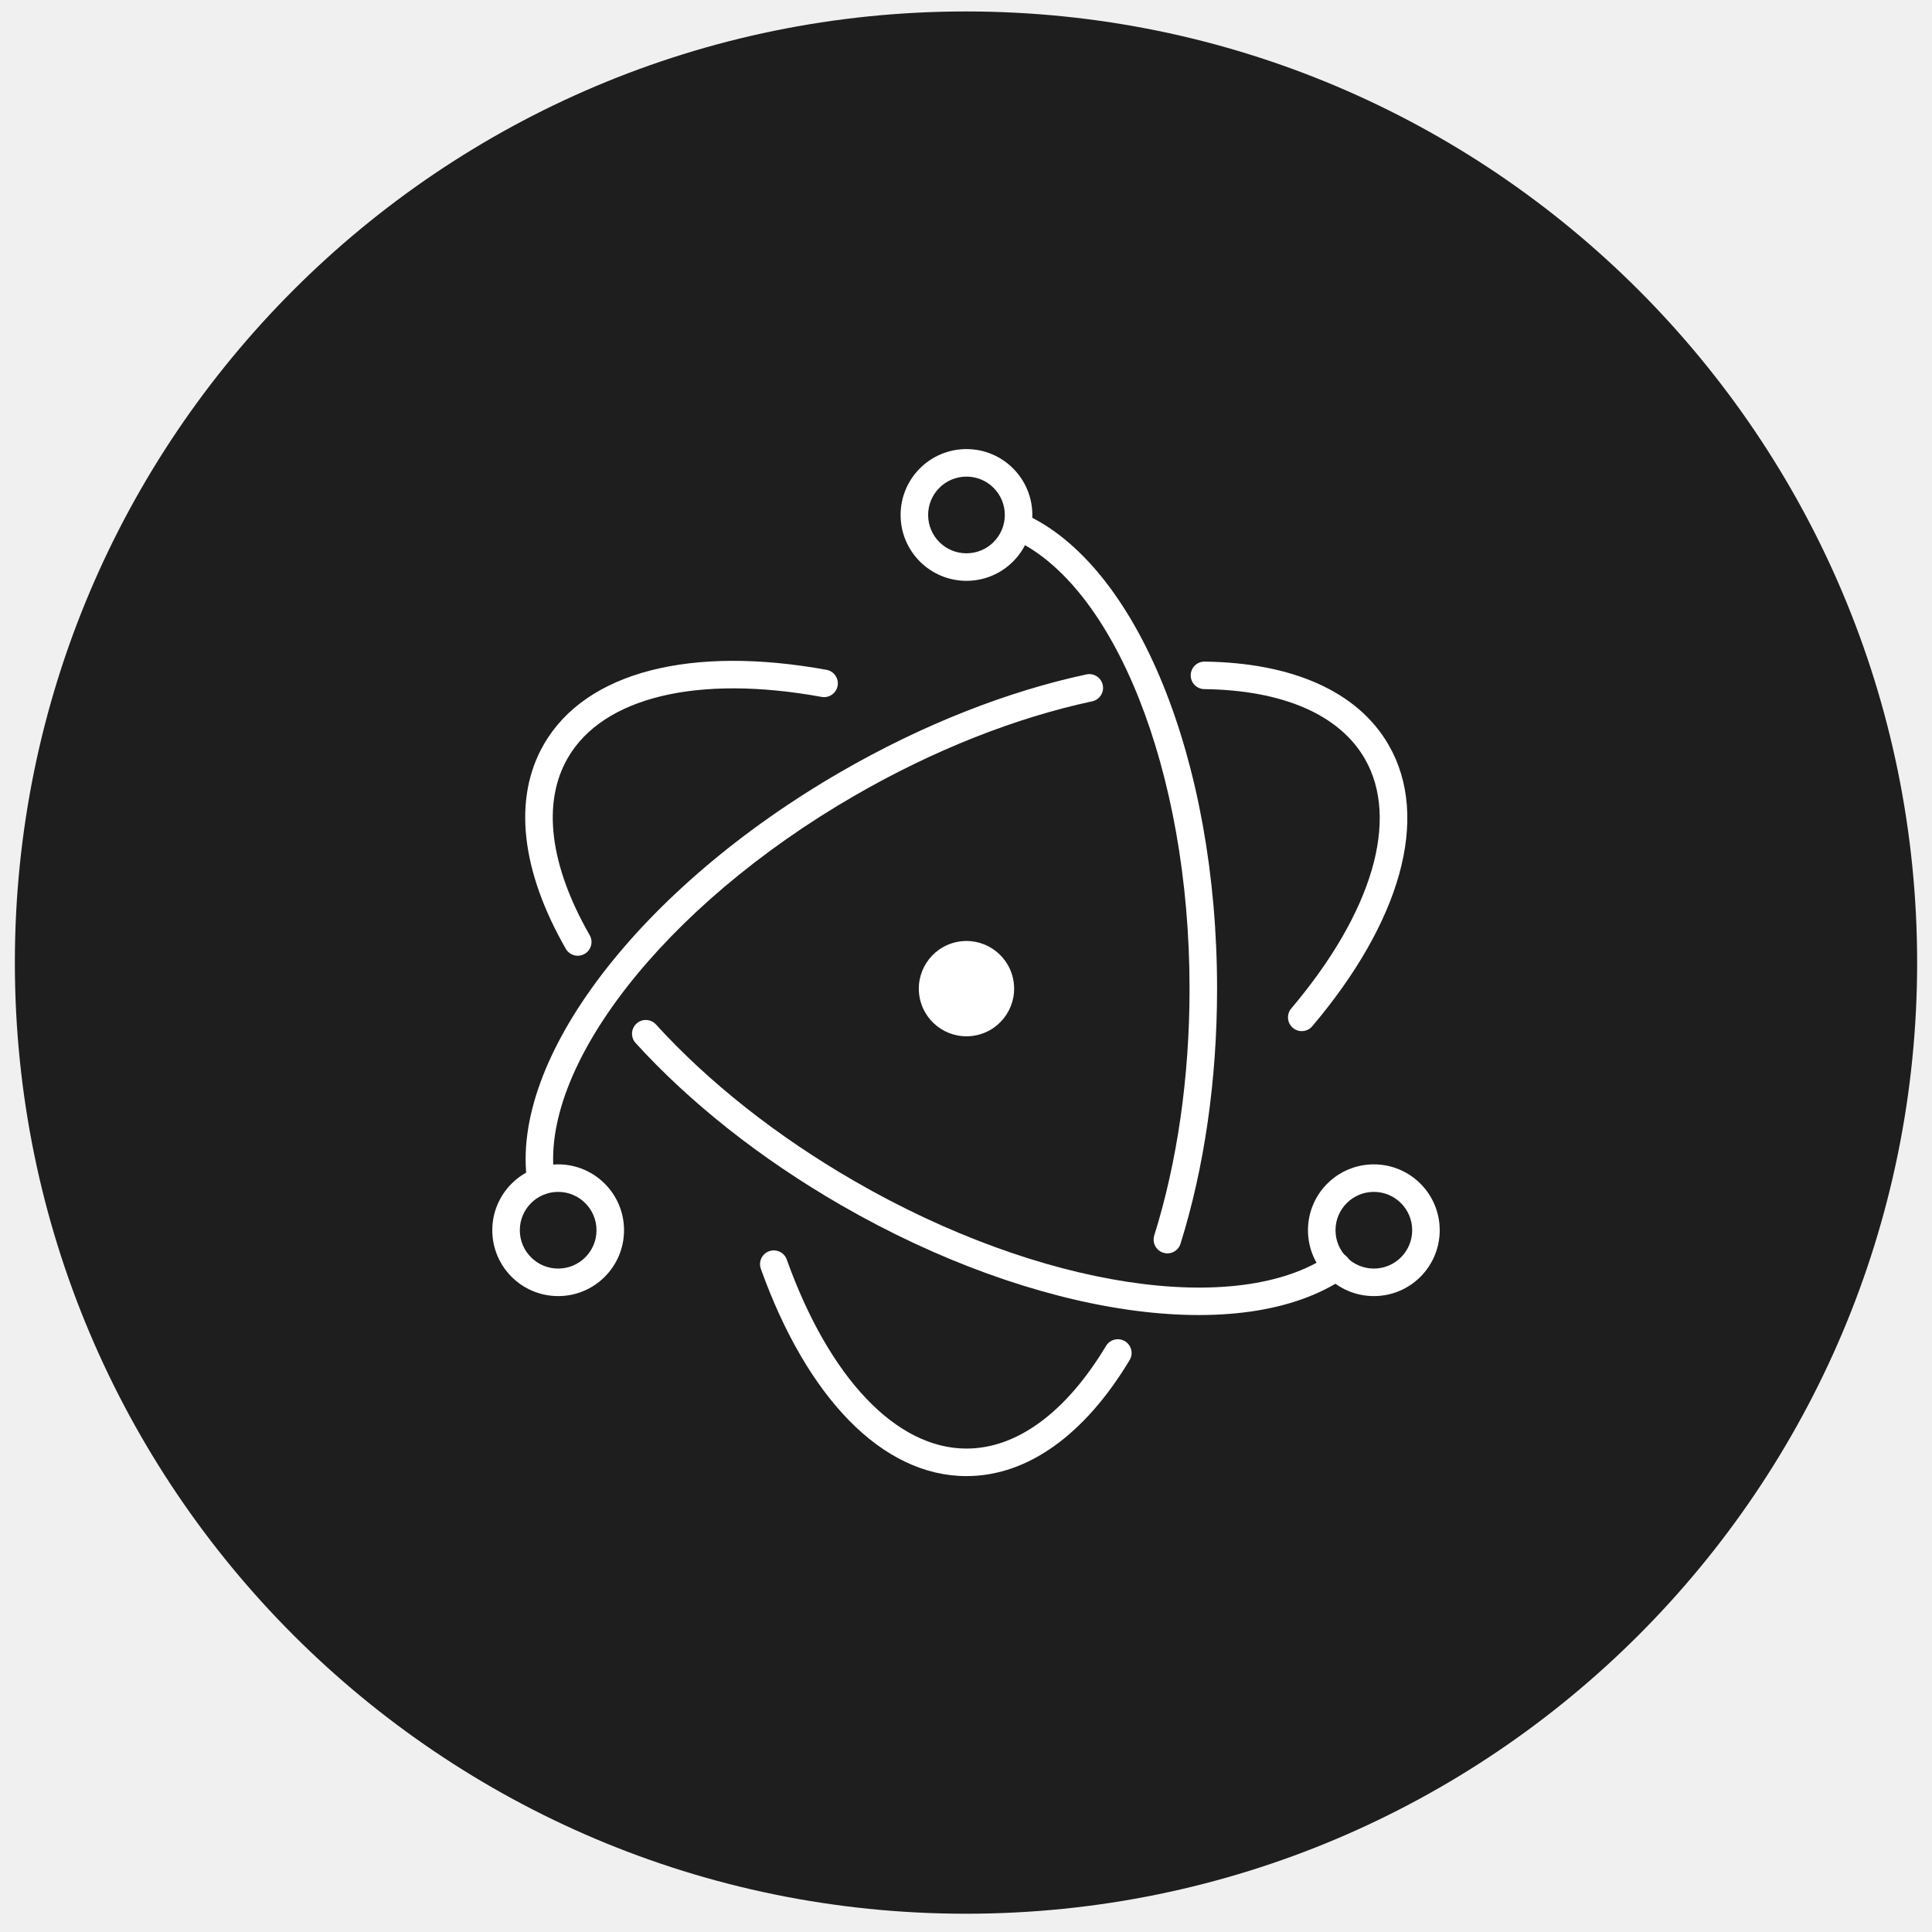
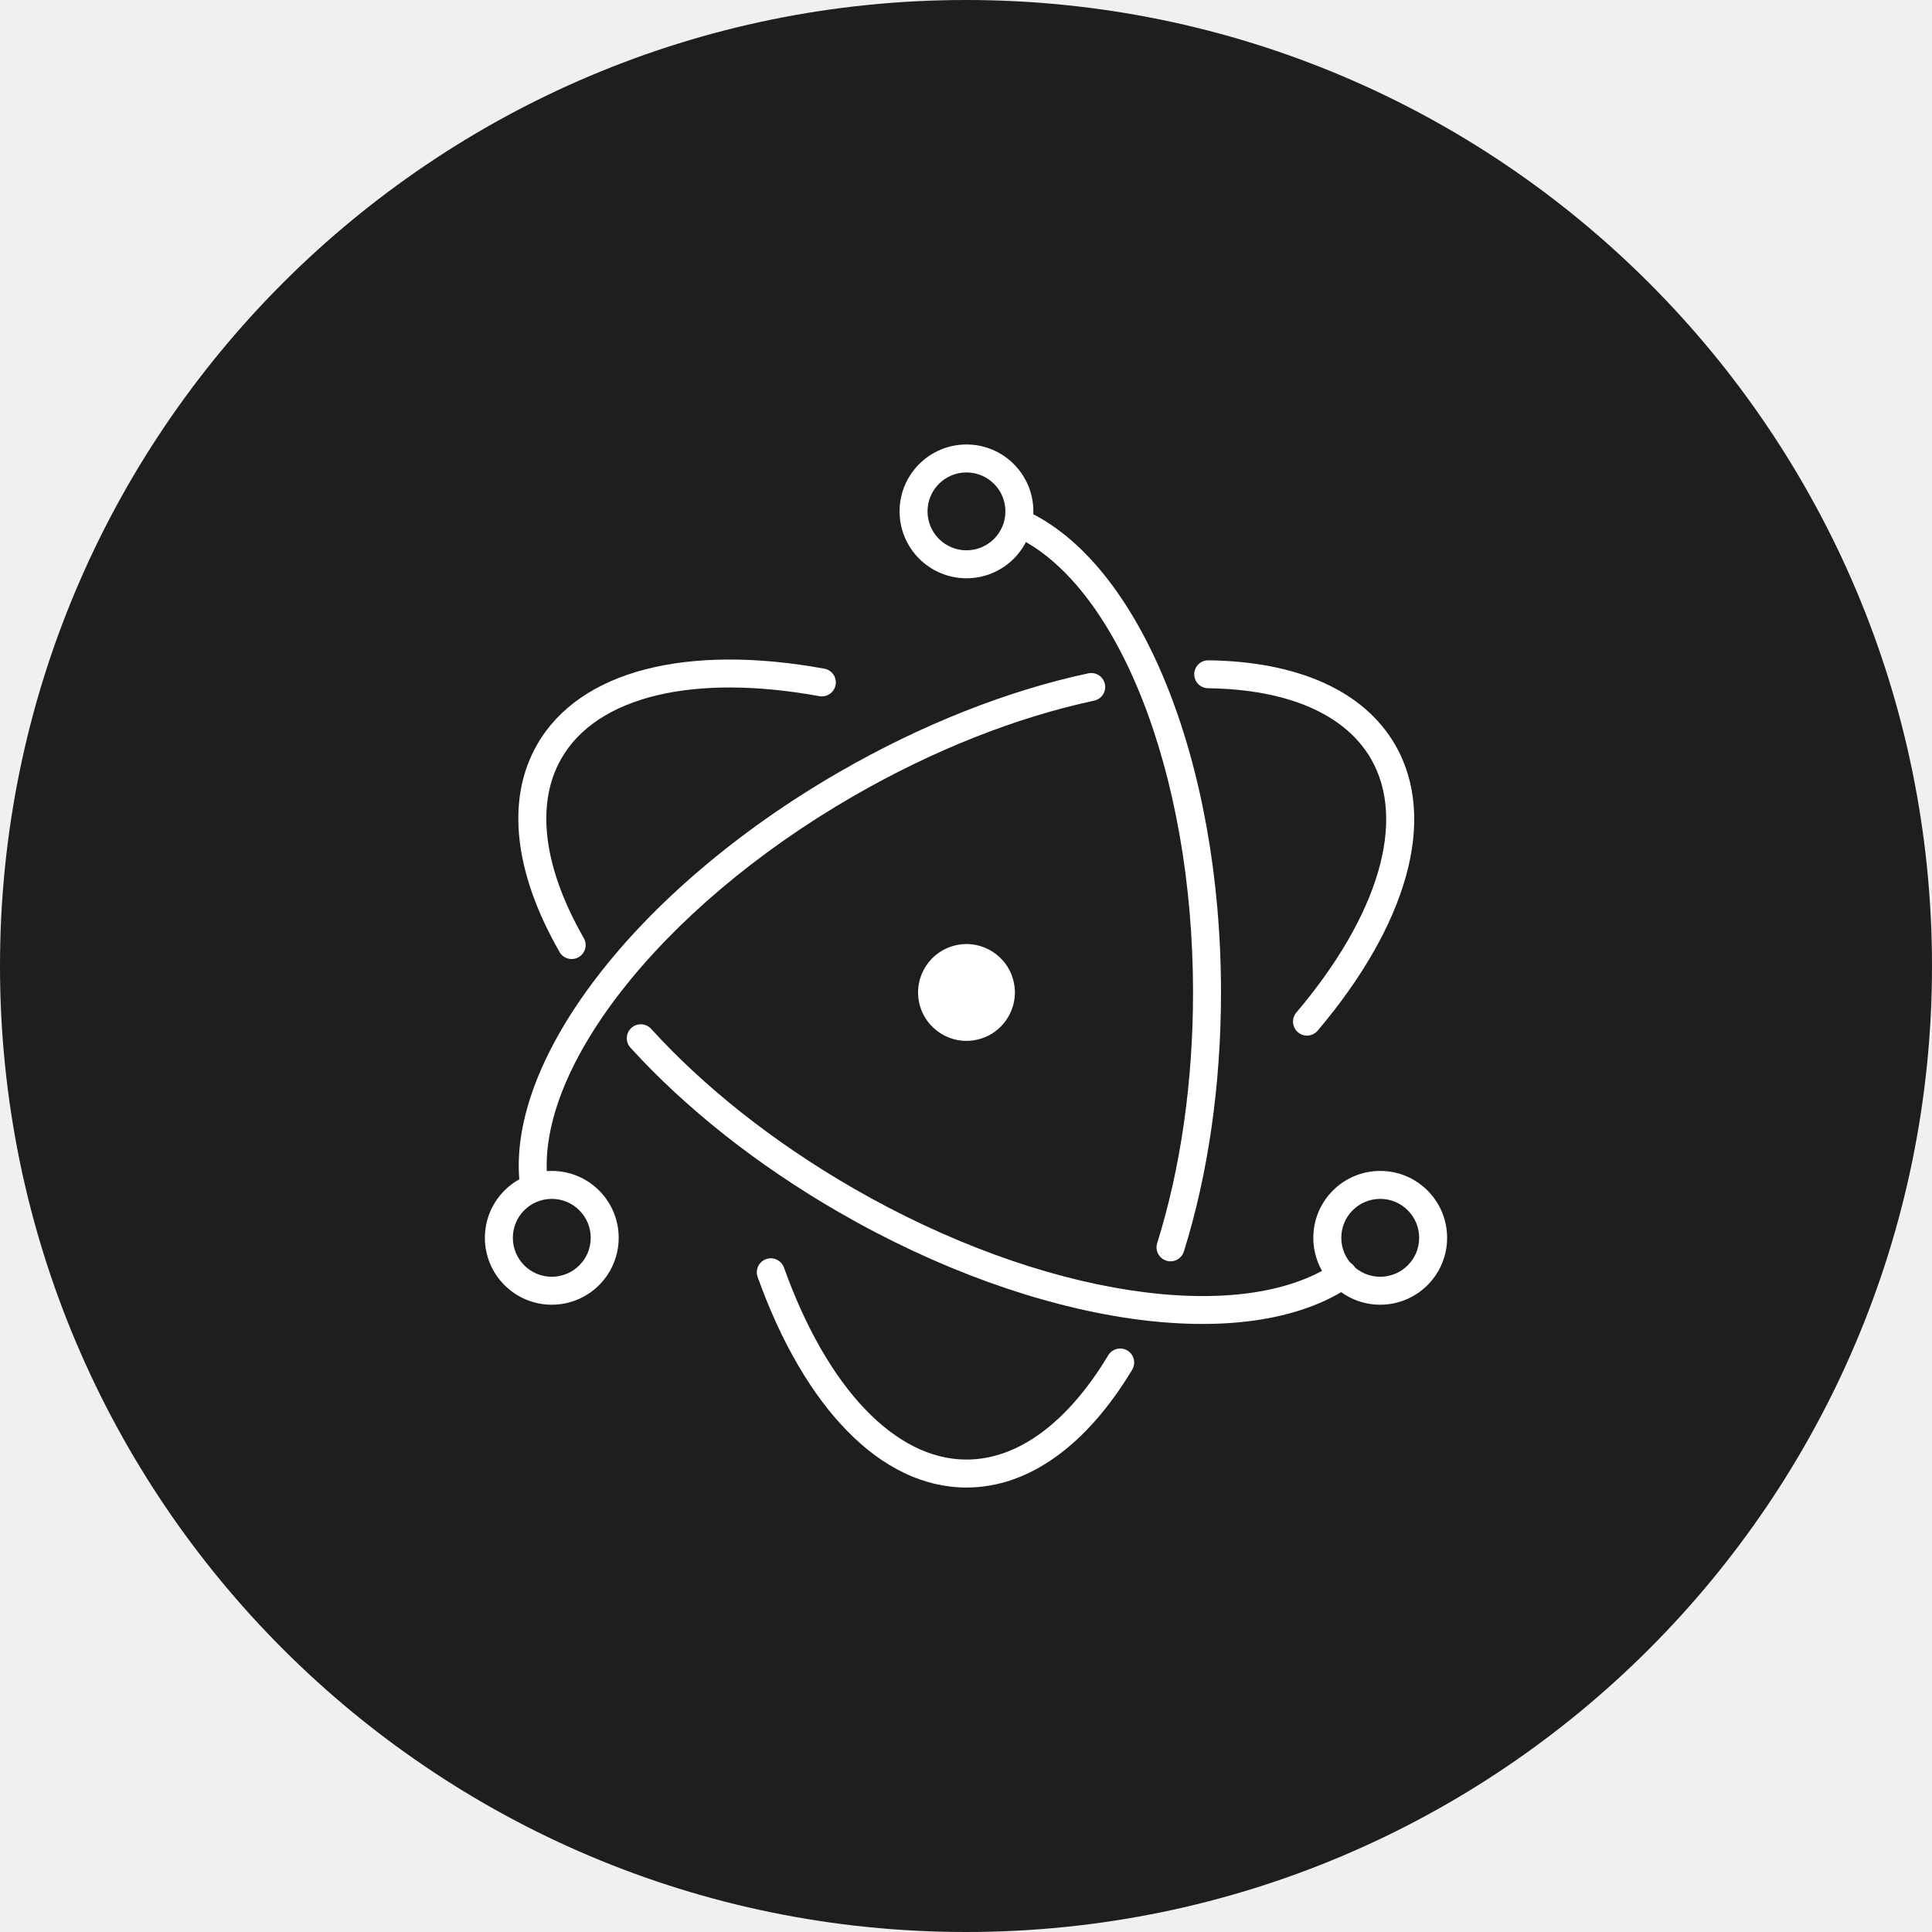
- <svg xmlns="http://www.w3.org/2000/svg" version="1.1" id="Layer_1" x="0px" y="0px" width="520px" height="520px" viewBox="0 0 520 520" enable-background="new 0 0 520 520" xml:space="preserve">
-   <g>
-     <circle fill="#1E1E1E" cx="260" cy="259.083" r="256" />
-   </g>
-   <g transform="translate(0.699997, 0.400002)">
-     <path fill="#FFFFFF" d="M221.763,179.886c-36.122-6.58-64.681,0.309-76.063,20.021c-8.494,14.713-6.066,34.219,5.888,55.07   c1.018,1.775,3.282,2.389,5.054,1.369c1.776-1.016,2.392-3.279,1.371-5.055c-10.768-18.781-12.862-35.617-5.898-47.68   c9.458-16.379,34.931-22.52,68.322-16.438c2.015,0.365,3.942-0.969,4.308-2.98C225.113,182.181,223.778,180.251,221.763,179.886   L221.763,179.886z M170.373,280.322c14.606,16.051,33.579,31.105,55.222,43.6c52.399,30.252,108.18,38.338,135.672,19.594   c1.689-1.152,2.125-3.457,0.973-5.146c-1.15-1.691-3.455-2.127-5.148-0.977c-24.604,16.777-77.594,9.098-127.792-19.887   c-20.995-12.119-39.367-26.699-53.445-42.17c-1.379-1.512-3.722-1.623-5.234-0.246   C169.107,276.468,168.995,278.808,170.373,280.322L170.373,280.322z" />
-     <path fill="#FFFFFF" d="M352.497,275.816c23.65-27.941,31.908-56.043,20.551-75.721c-8.359-14.475-26.031-22.119-49.514-22.424   c-2.043-0.027-3.723,1.609-3.75,3.654s1.607,3.727,3.656,3.752c21.117,0.275,36.342,6.859,43.189,18.723   c9.438,16.342,2.074,41.404-19.789,67.23c-1.32,1.559-1.125,3.896,0.434,5.219C348.837,277.572,351.175,277.376,352.497,275.816   L352.497,275.816z M291.71,181.12c-21.385,4.58-44.144,13.539-66.007,26.162c-54.093,31.229-89.378,77.277-84.478,110.67   c0.297,2.023,2.178,3.422,4.204,3.125c2.023-0.295,3.424-2.178,3.125-4.201c-4.35-29.648,29.097-73.299,80.853-103.18   c21.208-12.244,43.247-20.918,63.854-25.334c2-0.428,3.277-2.398,2.848-4.396C295.681,181.966,293.71,180.691,291.71,181.12   L291.71,181.12z" />
-     <path fill="#FFFFFF" d="M204.082,341.099c12.364,34.533,32.596,55.795,55.344,55.795c16.593,0,31.945-11.312,43.914-31.223   c1.057-1.752,0.488-4.027-1.266-5.086c-1.754-1.053-4.029-0.486-5.082,1.27c-10.76,17.895-23.973,27.629-37.566,27.629   c-18.896,0-36.938-18.963-48.369-50.881c-0.691-1.926-2.811-2.928-4.738-2.238C204.393,337.054,203.391,339.173,204.082,341.099   L204.082,341.099z M317.038,334.347c6.402-20.459,9.838-44.059,9.838-68.652c0-61.365-21.475-114.266-52.066-127.848   c-1.869-0.832-4.059,0.012-4.891,1.883c-0.828,1.867,0.016,4.057,1.881,4.889c27.285,12.113,47.668,62.316,47.668,121.076   c0,23.859-3.328,46.713-9.502,66.439c-0.607,1.951,0.479,4.029,2.432,4.641C314.349,337.386,316.427,336.298,317.038,334.347   L317.038,334.347z" />
-     <path fill="#FFFFFF" d="M386.8,330.716c0-9.789-7.936-17.727-17.729-17.727c-9.791,0-17.729,7.938-17.729,17.727   c0,9.791,7.938,17.729,17.729,17.729C378.864,348.445,386.8,340.507,386.8,330.716L386.8,330.716z M379.392,330.716   c0,5.699-4.619,10.32-10.32,10.32c-5.699,0-10.318-4.621-10.318-10.32c0-5.697,4.619-10.318,10.318-10.318   C374.773,320.398,379.392,325.019,379.392,330.716L379.392,330.716z" />
-     <path fill="#FFFFFF" d="M149.53,348.445c9.789,0,17.729-7.938,17.729-17.729c0-9.789-7.939-17.727-17.729-17.727   c-9.791,0-17.729,7.938-17.729,17.727C131.8,340.507,139.739,348.445,149.53,348.445L149.53,348.445z M149.53,341.036   c-5.7,0-10.32-4.621-10.32-10.32c0-5.697,4.62-10.318,10.32-10.318c5.697,0,10.32,4.621,10.32,10.318   C159.85,336.415,155.227,341.036,149.53,341.036L149.53,341.036z" />
-     <path fill="#FFFFFF" d="M259.425,155.931c9.792,0,17.728-7.939,17.728-17.73c0-9.789-7.936-17.729-17.728-17.729   c-9.787,0-17.728,7.939-17.728,17.729C241.698,147.992,249.638,155.931,259.425,155.931L259.425,155.931z M259.425,148.523   c-5.696,0-10.319-4.621-10.319-10.322c0-5.699,4.623-10.32,10.319-10.32c5.701,0,10.32,4.621,10.32,10.32   C269.745,143.902,265.126,148.523,259.425,148.523L259.425,148.523z" />
-     <path fill="#FFFFFF" d="M262.134,278.232c-6.921,1.498-13.744-2.904-15.245-9.828c-1.49-6.926,2.904-13.746,9.831-15.246   c6.923-1.496,13.744,2.904,15.244,9.83C273.46,269.911,269.058,276.736,262.134,278.232z" />
+ <svg xmlns="http://www.w3.org/2000/svg" width="512" height="512">
+   <circle fill="#1E1E1E" cx="256" cy="256" r="256" />
+   <g fill="#FFF">
+     <path d="M218.463 177.204c-36.122-6.58-64.681.309-76.063 20.021-8.494 14.713-6.066 34.219 5.888 55.07a3.7 3.7 0 0 0 5.054 1.369 3.698 3.698 0 0 0 1.371-5.055c-10.768-18.781-12.862-35.617-5.898-47.68 9.458-16.379 34.931-22.52 68.322-16.438a3.705 3.705 0 0 0 4.308-2.98 3.702 3.702 0 0 0-2.982-4.307zm-51.391 100.434c14.606 16.051 33.579 31.105 55.222 43.6 52.399 30.252 108.181 38.338 135.673 19.594a3.704 3.704 0 0 0-4.175-6.123c-24.604 16.777-77.594 9.098-127.793-19.887-20.995-12.119-39.367-26.699-53.445-42.17a3.707 3.707 0 0 0-5.234-.246 3.703 3.703 0 0 0-.248 5.232z" />
+     <path d="M349.197 273.132c23.65-27.94 31.908-56.042 20.551-75.72-8.359-14.475-26.031-22.119-49.514-22.424a3.703 3.703 0 1 0-.094 7.406c21.117.275 36.342 6.859 43.189 18.723 9.438 16.342 2.074 41.404-19.789 67.229a3.706 3.706 0 0 0 .434 5.219 3.706 3.706 0 0 0 5.223-.433zm-60.787-94.694c-21.385 4.58-44.145 13.539-66.008 26.162-54.093 31.229-89.378 77.276-84.478 110.669a3.704 3.704 0 0 0 7.329-1.076c-4.35-29.648 29.097-73.298 80.853-103.179 21.208-12.244 43.247-20.918 63.854-25.334a3.703 3.703 0 1 0-1.55-7.242z" />
+     <path d="M200.781 338.416c12.364 34.533 32.596 55.795 55.344 55.795 16.594 0 31.945-11.312 43.914-31.223a3.706 3.706 0 0 0-1.266-5.086 3.702 3.702 0 0 0-5.082 1.27c-10.76 17.895-23.973 27.629-37.566 27.629-18.896 0-36.938-18.963-48.369-50.881a3.706 3.706 0 0 0-4.738-2.238 3.701 3.701 0 0 0-2.237 4.734zm112.957-6.752c6.402-20.459 9.838-44.059 9.838-68.652 0-61.364-21.475-114.265-52.066-127.847a3.705 3.705 0 0 0-3.01 6.772c27.285 12.113 47.668 62.316 47.668 121.075 0 23.859-3.328 46.713-9.502 66.439a3.704 3.704 0 1 0 7.072 2.213zM383.5 328.033c0-9.789-7.936-17.727-17.729-17.727-9.791 0-17.729 7.938-17.729 17.727 0 9.791 7.938 17.729 17.729 17.729 9.793-.001 17.729-7.938 17.729-17.729zm-7.408 0c0 5.699-4.619 10.32-10.32 10.32-5.699 0-10.318-4.621-10.318-10.32 0-5.697 4.619-10.318 10.318-10.318 5.701-.001 10.32 4.62 10.32 10.318zM146.229 345.761c9.789 0 17.729-7.938 17.729-17.729 0-9.789-7.939-17.727-17.729-17.727-9.791 0-17.729 7.938-17.729 17.727 0 9.792 7.938 17.729 17.729 17.729zm0-7.408c-5.7 0-10.32-4.621-10.32-10.32 0-5.697 4.62-10.318 10.32-10.318 5.697 0 10.32 4.621 10.32 10.318.001 5.699-4.622 10.32-10.32 10.32z" />
+     <path d="M256.125 153.249c9.793 0 17.729-7.939 17.729-17.73 0-9.789-7.936-17.729-17.729-17.729-9.787 0-17.728 7.939-17.728 17.729s7.941 17.73 17.728 17.73zm0-7.409c-5.696 0-10.319-4.621-10.319-10.322 0-5.699 4.623-10.32 10.319-10.32 5.701 0 10.32 4.621 10.32 10.32 0 5.701-4.619 10.322-10.32 10.322zM258.834 275.548c-6.922 1.498-13.744-2.904-15.245-9.828-1.49-6.926 2.904-13.745 9.831-15.245 6.924-1.496 13.744 2.904 15.244 9.829 1.496 6.924-2.906 13.748-9.83 15.244z" />
  </g>
</svg>
